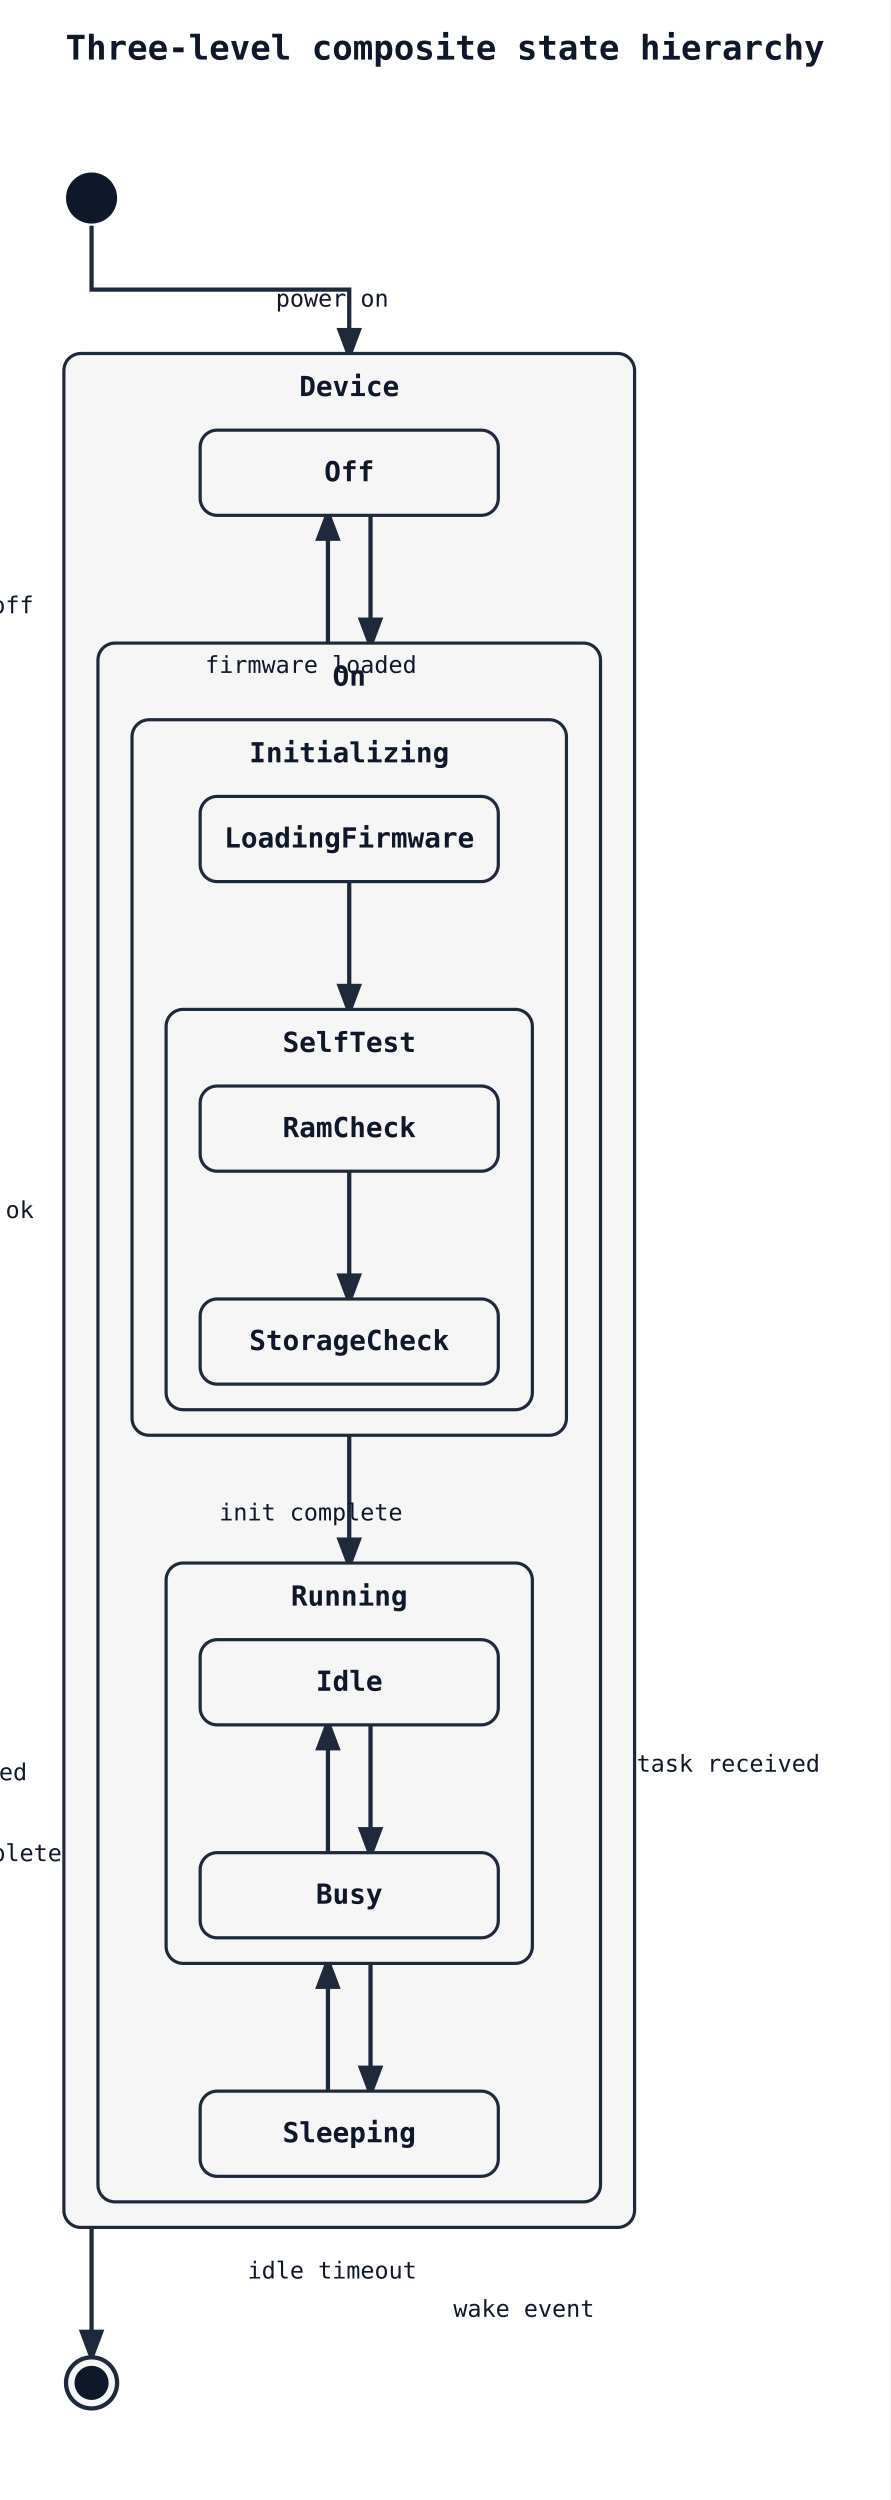
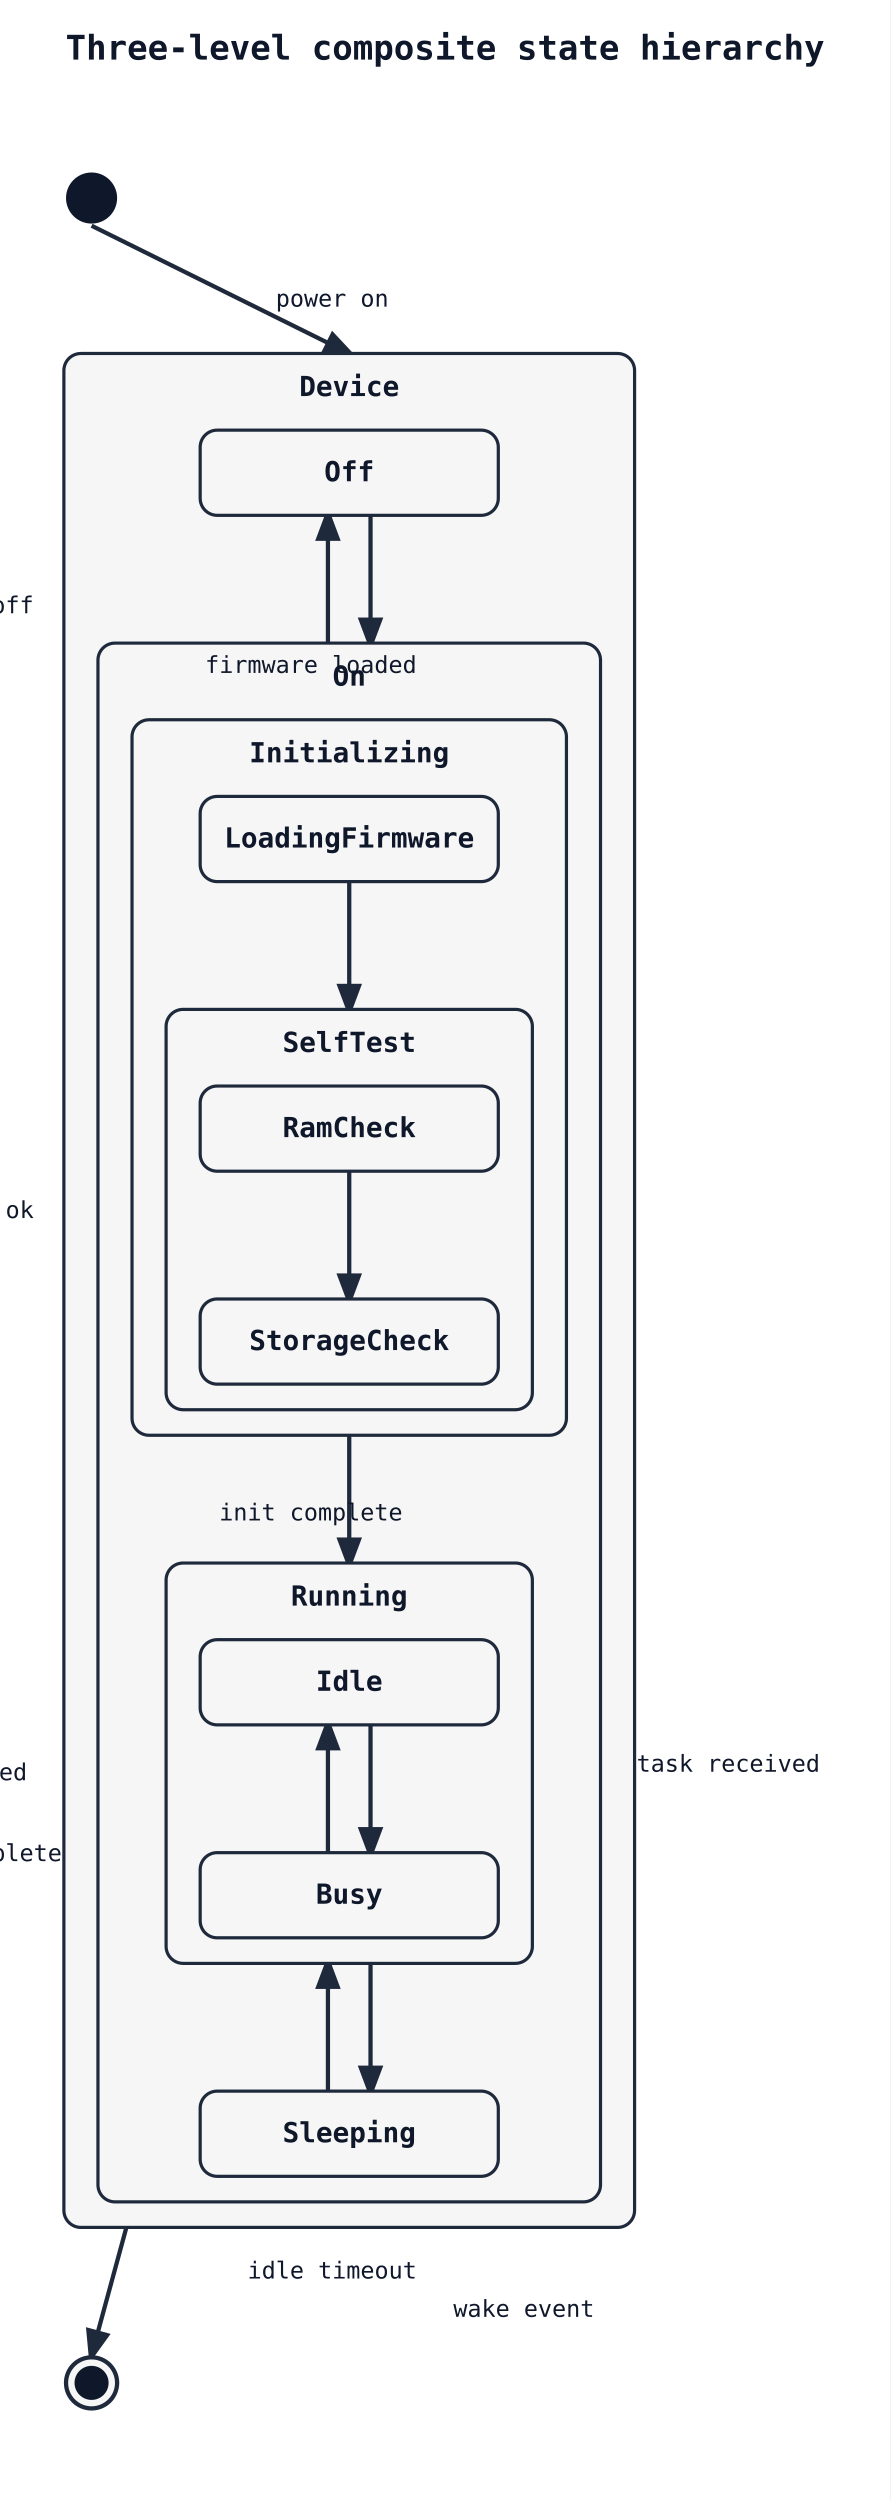
<svg xmlns="http://www.w3.org/2000/svg" width="418" height="1174" viewBox="0 0 418 1174">
  <rect width="100%" height="100%" fill="white" />
  <defs>
    <marker id="arrow" markerWidth="8" markerHeight="8" refX="6" refY="3" orient="auto">
      <path d="M0,0 L0,6 L8,3 z" fill="#1e293b" />
    </marker>
  </defs>
  <text x="209" y="28" font-family="monospace" font-size="16" font-weight="600" text-anchor="middle" fill="#0f172a">Three-level composite state hierarchy</text>
-   <path class="state-transition" data-state-from="SelfTest" data-state-to="[*]__end__Initializing" d="M 164 662 L 164 884 L 43 884 L 43 1106" fill="none" stroke="#1e293b" stroke-width="2" marker-end="url(#arrow)" />
+   <line class="state-transition" data-state-from="SelfTest" data-state-to="[*]__end__Initializing" x1="164" y1="662" x2="43" y2="1106" stroke="#1e293b" stroke-width="2" marker-end="url(#arrow)" />
  <text x="-27" y="836" font-family="monospace" font-size="11" fill="#0f172a" text-anchor="middle" data-state-label="tests passed">
    <tspan x="-27" y="836">tests passed</tspan>
  </text>
-   <path class="state-transition" data-state-from="[*]" data-state-to="Device" d="M 43 106 L 43 136 L 164 136 L 164 166" fill="none" stroke="#1e293b" stroke-width="2" marker-end="url(#arrow)" />
+   <line class="state-transition" data-state-from="[*]" data-state-to="Device" x1="43" y1="106" x2="164" y2="166" stroke="#1e293b" stroke-width="2" marker-end="url(#arrow)" />
  <circle cx="43" cy="1119" r="12" fill="#f6f6f6" stroke="#1e293b" stroke-width="2" />
  <circle cx="43" cy="1119" r="8" fill="#0f172a" />
  <rect x="30" y="166" width="268" height="880" rx="8" ry="8" fill="#f6f6f6" stroke="#1e293b" stroke-width="1.5" />
  <text x="164" y="186" font-family="monospace" font-size="13" font-weight="600" text-anchor="middle" fill="#0f172a">Device</text>
  <path class="state-transition" data-state-from="Off" data-state-to="On" d="M 174 242 Q 174 272 174 302" fill="none" stroke="#1e293b" stroke-width="2" marker-end="url(#arrow)" />
  <text x="156" y="144" font-family="monospace" font-size="11" fill="#0f172a" text-anchor="middle" data-state-label="power on">
    <tspan x="156" y="144">power on</tspan>
  </text>
  <path class="state-transition" data-state-from="On" data-state-to="Off" d="M 154 302 Q 154 272 154 242" fill="none" stroke="#1e293b" stroke-width="2" marker-end="url(#arrow)" />
  <text x="-14" y="288" font-family="monospace" font-size="11" fill="#0f172a" text-anchor="middle" data-state-label="power off">
    <tspan x="-14" y="288">power off</tspan>
  </text>
  <rect x="94" y="202" width="140" height="40" rx="8" ry="8" fill="#f6f6f6" stroke="#1e293b" stroke-width="1.5" />
  <text x="164" y="226" font-family="monospace" font-size="13" font-weight="600" text-anchor="middle" fill="#0f172a">Off</text>
  <rect x="46" y="302" width="236" height="732" rx="8" ry="8" fill="#f6f6f6" stroke="#1e293b" stroke-width="1.5" />
  <text x="164" y="322" font-family="monospace" font-size="13" font-weight="600" text-anchor="middle" fill="#0f172a">On</text>
-   <path class="state-transition" data-state-from="Initializing" data-state-to="Running" d="M 164 674 L 164 734" fill="none" stroke="#1e293b" stroke-width="2" marker-end="url(#arrow)" />
+   <line class="state-transition" data-state-from="Initializing" data-state-to="Running" x1="164" y1="674" x2="164" y2="734" stroke="#1e293b" stroke-width="2" marker-end="url(#arrow)" />
  <text x="146" y="714" font-family="monospace" font-size="11" fill="#0f172a" text-anchor="middle" data-state-label="init complete">
    <tspan x="146" y="714">init complete</tspan>
  </text>
  <path class="state-transition" data-state-from="Running" data-state-to="Sleeping" d="M 174 922 Q 174 952 174 982" fill="none" stroke="#1e293b" stroke-width="2" marker-end="url(#arrow)" />
  <text x="156" y="1070" font-family="monospace" font-size="11" fill="#0f172a" text-anchor="middle" data-state-label="idle timeout">
    <tspan x="156" y="1070">idle timeout</tspan>
  </text>
  <path class="state-transition" data-state-from="Sleeping" data-state-to="Running" d="M 154 982 Q 154 952 154 922" fill="none" stroke="#1e293b" stroke-width="2" marker-end="url(#arrow)" />
  <text x="246" y="1088" font-family="monospace" font-size="11" fill="#0f172a" text-anchor="middle" data-state-label="wake event">
    <tspan x="246" y="1088">wake event</tspan>
  </text>
  <rect x="62" y="338" width="204" height="336" rx="8" ry="8" fill="#f6f6f6" stroke="#1e293b" stroke-width="1.5" />
  <text x="164" y="358" font-family="monospace" font-size="13" font-weight="600" text-anchor="middle" fill="#0f172a">Initializing</text>
-   <path class="state-transition" data-state-from="LoadingFirmware" data-state-to="SelfTest" d="M 164 414 L 164 474" fill="none" stroke="#1e293b" stroke-width="2" marker-end="url(#arrow)" />
+   <line class="state-transition" data-state-from="LoadingFirmware" data-state-to="SelfTest" x1="164" y1="414" x2="164" y2="474" stroke="#1e293b" stroke-width="2" marker-end="url(#arrow)" />
  <text x="146" y="316" font-family="monospace" font-size="11" fill="#0f172a" text-anchor="middle" data-state-label="firmware loaded">
    <tspan x="146" y="316">firmware loaded</tspan>
  </text>
  <rect x="94" y="374" width="140" height="40" rx="8" ry="8" fill="#f6f6f6" stroke="#1e293b" stroke-width="1.5" />
  <text x="164" y="398" font-family="monospace" font-size="13" font-weight="600" text-anchor="middle" fill="#0f172a">LoadingFirmware</text>
  <rect x="78" y="474" width="172" height="188" rx="8" ry="8" fill="#f6f6f6" stroke="#1e293b" stroke-width="1.5" />
  <text x="164" y="494" font-family="monospace" font-size="13" font-weight="600" text-anchor="middle" fill="#0f172a">SelfTest</text>
-   <path class="state-transition" data-state-from="RamCheck" data-state-to="StorageCheck" d="M 164 550 L 164 610" fill="none" stroke="#1e293b" stroke-width="2" marker-end="url(#arrow)" />
+   <line class="state-transition" data-state-from="RamCheck" data-state-to="StorageCheck" x1="164" y1="550" x2="164" y2="610" stroke="#1e293b" stroke-width="2" marker-end="url(#arrow)" />
  <text x="-4" y="572" font-family="monospace" font-size="11" fill="#0f172a" text-anchor="middle" data-state-label="ram ok">
    <tspan x="-4" y="572">ram ok</tspan>
  </text>
  <rect x="94" y="510" width="140" height="40" rx="8" ry="8" fill="#f6f6f6" stroke="#1e293b" stroke-width="1.5" />
  <text x="164" y="534" font-family="monospace" font-size="13" font-weight="600" text-anchor="middle" fill="#0f172a">RamCheck</text>
  <rect x="94" y="610" width="140" height="40" rx="8" ry="8" fill="#f6f6f6" stroke="#1e293b" stroke-width="1.5" />
  <text x="164" y="634" font-family="monospace" font-size="13" font-weight="600" text-anchor="middle" fill="#0f172a">StorageCheck</text>
  <rect x="78" y="734" width="172" height="188" rx="8" ry="8" fill="#f6f6f6" stroke="#1e293b" stroke-width="1.5" />
  <text x="164" y="754" font-family="monospace" font-size="13" font-weight="600" text-anchor="middle" fill="#0f172a">Running</text>
  <path class="state-transition" data-state-from="Idle" data-state-to="Busy" d="M 174 810 Q 174 840 174 870" fill="none" stroke="#1e293b" stroke-width="2" marker-end="url(#arrow)" />
  <text x="342" y="832" font-family="monospace" font-size="11" fill="#0f172a" text-anchor="middle" data-state-label="task received">
    <tspan x="342" y="832">task received</tspan>
  </text>
  <path class="state-transition" data-state-from="Busy" data-state-to="Idle" d="M 154 870 Q 154 840 154 810" fill="none" stroke="#1e293b" stroke-width="2" marker-end="url(#arrow)" />
  <text x="-14" y="874" font-family="monospace" font-size="11" fill="#0f172a" text-anchor="middle" data-state-label="task complete">
    <tspan x="-14" y="874">task complete</tspan>
  </text>
  <rect x="94" y="770" width="140" height="40" rx="8" ry="8" fill="#f6f6f6" stroke="#1e293b" stroke-width="1.5" />
  <text x="164" y="794" font-family="monospace" font-size="13" font-weight="600" text-anchor="middle" fill="#0f172a">Idle</text>
  <rect x="94" y="870" width="140" height="40" rx="8" ry="8" fill="#f6f6f6" stroke="#1e293b" stroke-width="1.5" />
  <text x="164" y="894" font-family="monospace" font-size="13" font-weight="600" text-anchor="middle" fill="#0f172a">Busy</text>
  <rect x="94" y="982" width="140" height="40" rx="8" ry="8" fill="#f6f6f6" stroke="#1e293b" stroke-width="1.5" />
  <text x="164" y="1006" font-family="monospace" font-size="13" font-weight="600" text-anchor="middle" fill="#0f172a">Sleeping</text>
  <circle cx="43" cy="93" r="12" fill="#0f172a" />
</svg>
